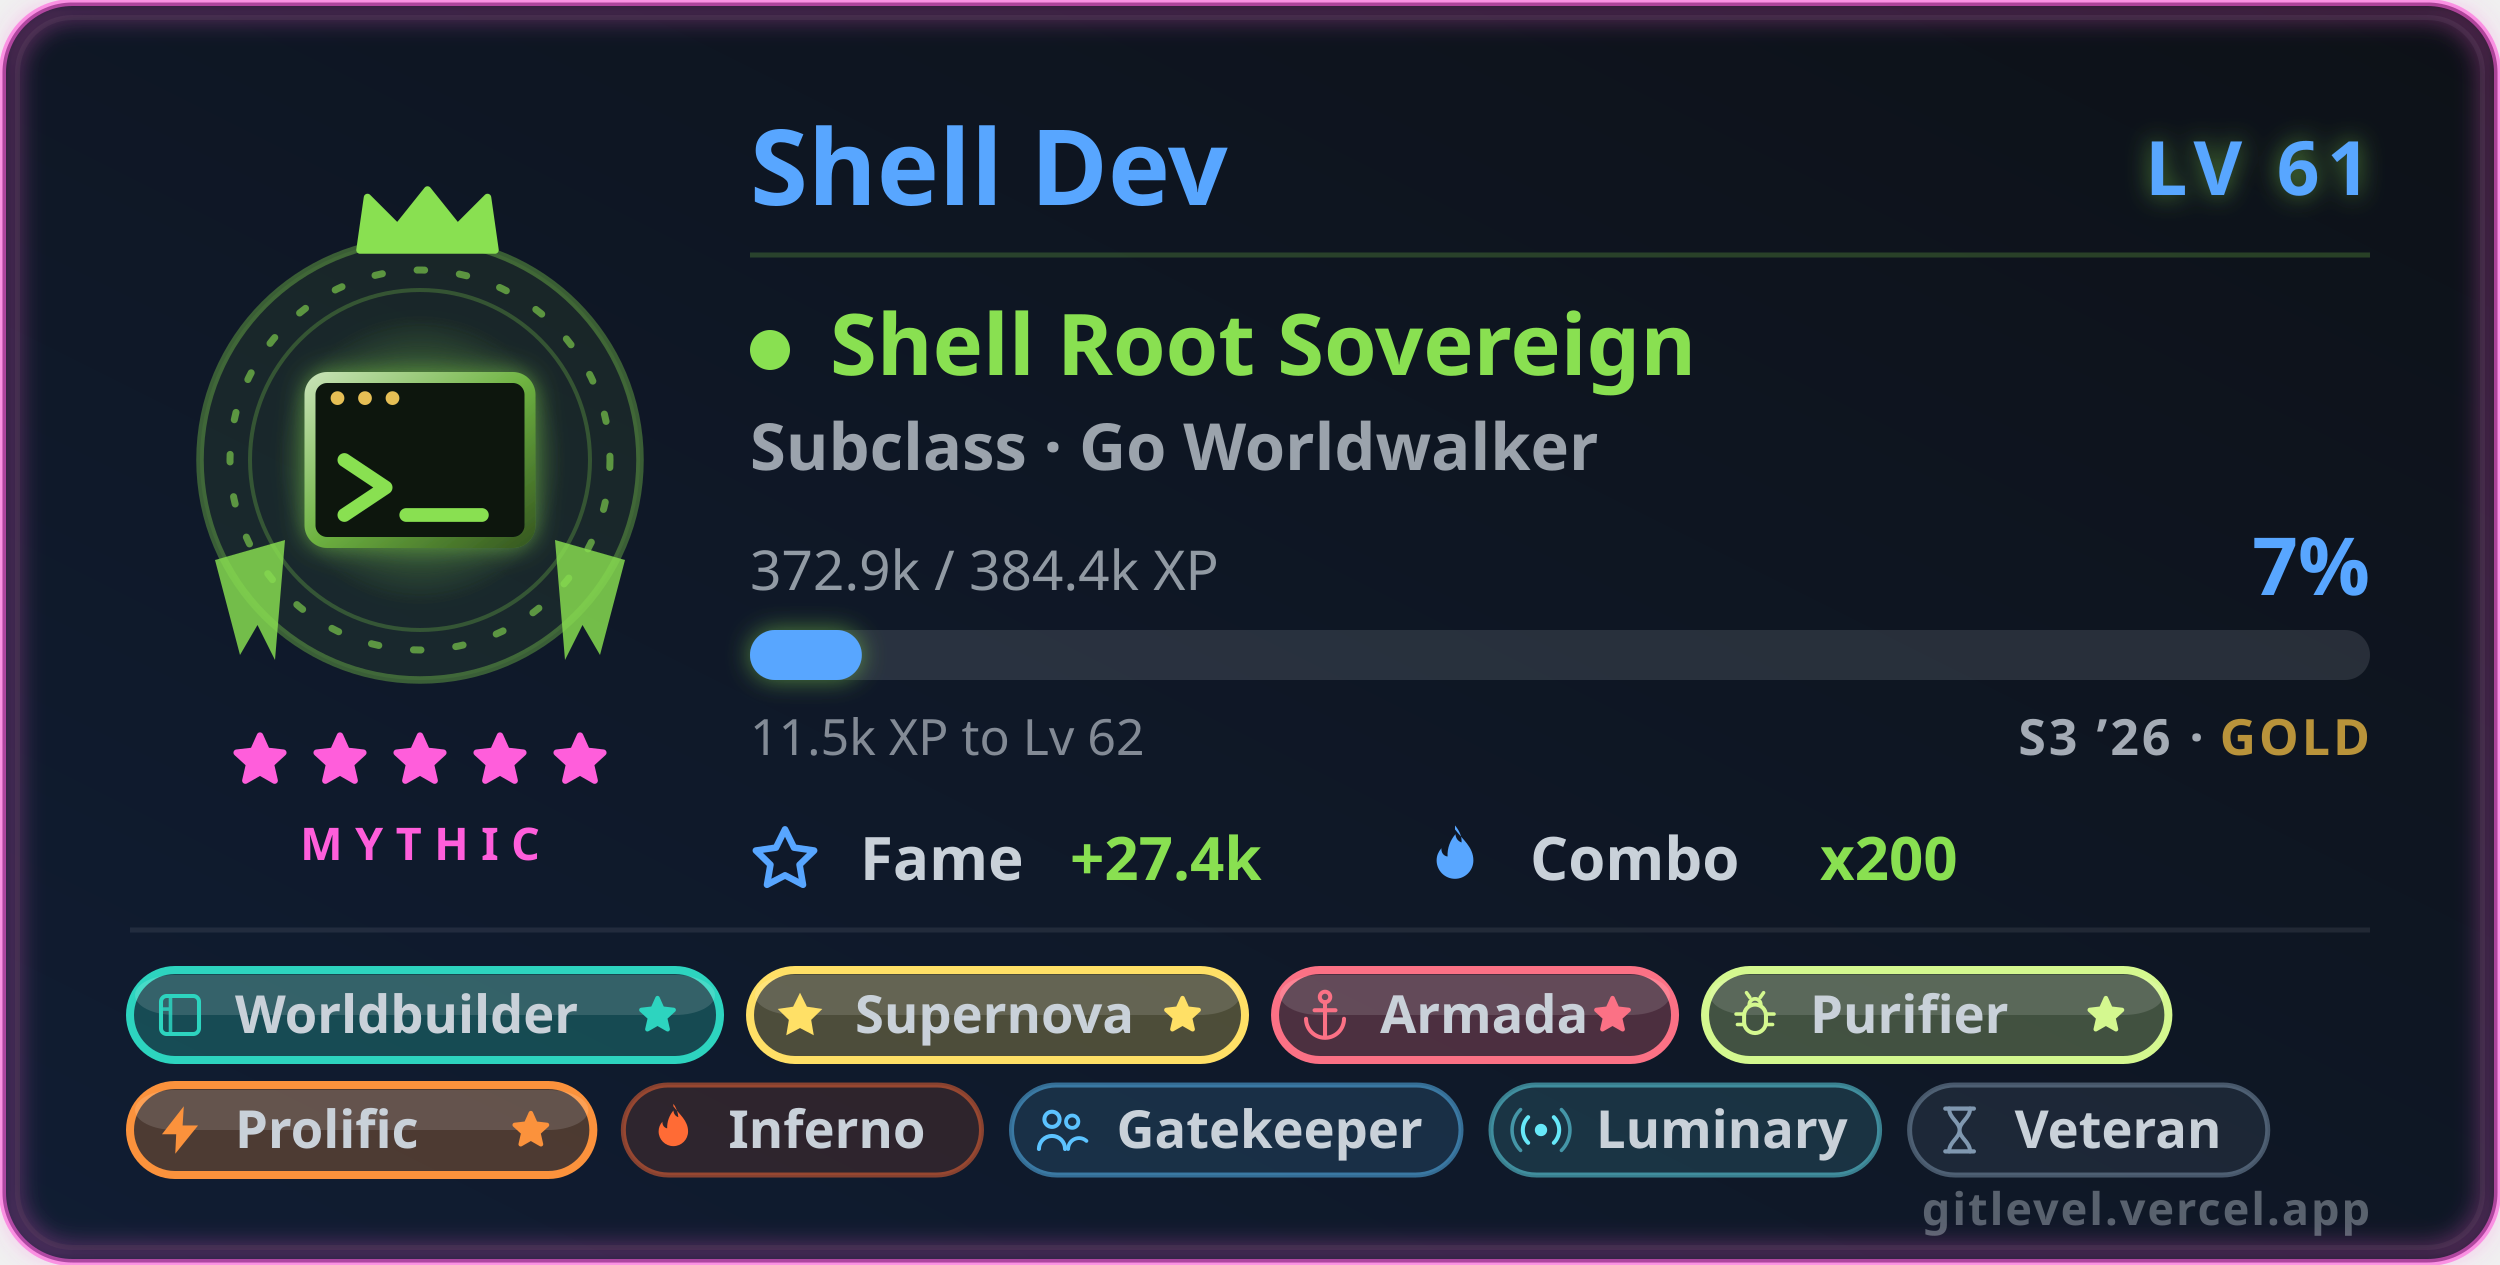
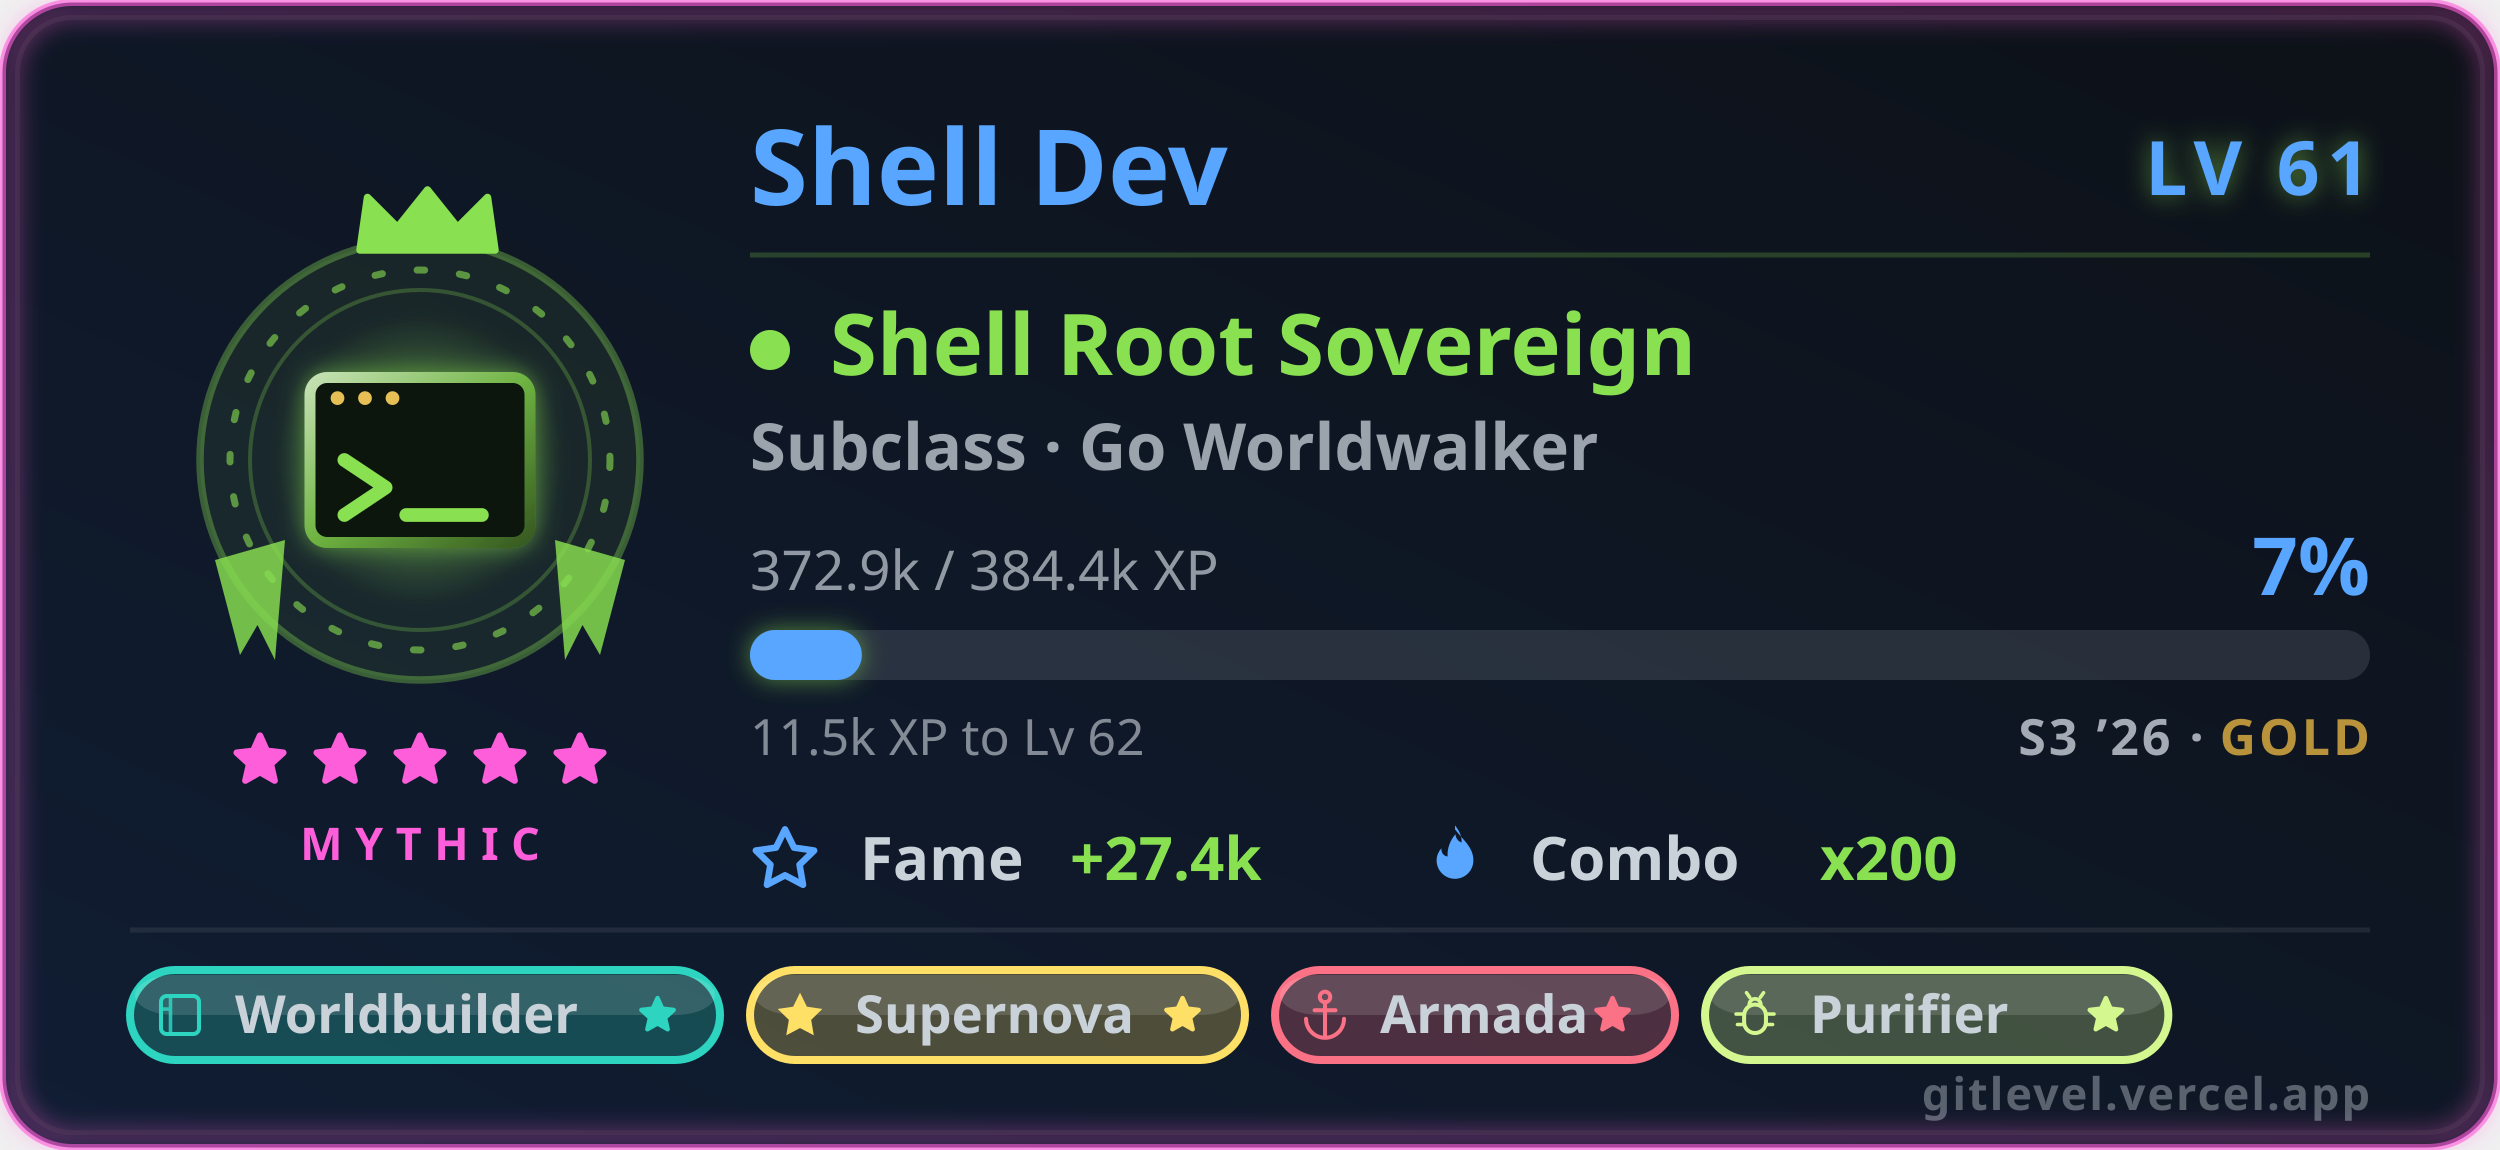
- <svg xmlns="http://www.w3.org/2000/svg" width="500" height="253" viewBox="0 0 500 253" role="img" aria-labelledby="card-title-a11y card-desc-a11y">
+ <svg xmlns="http://www.w3.org/2000/svg" width="500" height="230" viewBox="0 0 500 230" role="img" aria-labelledby="card-title-a11y card-desc-a11y">
  <style>
text { font-family: 'Segoe UI', Ubuntu, 'Helvetica Neue', sans-serif; }
.title { font-size: 18px; font-weight: 600; fill: #58a6ff; }
.title-icon { fill: #58a6ff; }
.icon { fill: #58a6ff; }


.gl-name { font-size: 21px; font-weight: 700; fill: #58a6ff; }
.gl-lvl { font-size: 15px; font-weight: 800; letter-spacing: 1.5px; fill: #58a6ff; }
.gl-class { font-size: 17px; font-weight: 700; fill: #89e051; }
.gl-sub { font-size: 13px; font-weight: 600; fill: #c9d1d9; opacity: 0.75; }
.gl-meta { font-size: 11px; fill: #c9d1d9; opacity: 0.7; }
.gl-pct { font-size: 16px; font-weight: 800; fill: #58a6ff; }
.gl-chip-label { font-size: 12px; font-weight: 600; fill: #c9d1d9; }
.gl-chip-value { font-size: 12px; font-weight: 800; fill: #89e051; }
.gl-hint { font-size: 10px; fill: #c9d1d9; opacity: 0.62; }
.gl-badge-label { font-size: 10.5px; font-weight: 600; }
.gl-rarity { font-size: 9px; font-weight: 700; letter-spacing: 2.5px; fill: #ff5edb; }
.gl-brand { font-size: 9px; font-weight: 600; letter-spacing: 0.4px; fill: #c9d1d9; opacity: 0.4; }
.gl-season { font-size: 10px; font-weight: 600; letter-spacing: 0.6px; fill: #c9d1d9; opacity: 0.8; }

</style>
  <defs>
    <linearGradient id="card-bg" x1="0" y1="0" x2="1" y2="1" gradientTransform="rotate(90, 0.5, 0.5)">
      <stop offset="0.0%" stop-color="#0d1117" />
      <stop offset="100.0%" stop-color="#101d33" />
    </linearGradient>
    <filter id="card-glow" x="-50%" y="-50%" width="200%" height="200%">
      <feGaussianBlur in="SourceGraphic" stdDeviation="3" result="blur" />
      <feFlood flood-color="#58a6ff" flood-opacity="0.55" result="tint" />
      <feComposite in="tint" in2="blur" operator="in" result="softGlow" />
      <feMerge>
        <feMergeNode in="softGlow" />
        <feMergeNode in="SourceGraphic" />
      </feMerge>
    </filter>
    <filter id="gl-glow" x="-60%" y="-60%" width="220%" height="220%">
      <feGaussianBlur in="SourceGraphic" stdDeviation="2.4" result="b" />
      <feFlood flood-color="#89e051" flood-opacity="0.55" result="t" />
      <feComposite in="t" in2="b" operator="in" result="g" />
      <feMerge>
        <feMergeNode in="g" />
        <feMergeNode in="SourceGraphic" />
      </feMerge>
    </filter>
    <filter id="gl-rarity" x="-20%" y="-20%" width="140%" height="140%">
      <feGaussianBlur stdDeviation="2.4" />
    </filter>
  </defs>
-   <rect x="0.5" y="0.5" width="499" height="252" rx="14" fill="url(#card-bg)" stroke="#ff5edb" stroke-width="1.4" stroke-opacity="0.6" />
-   <rect x="3.5" y="3.5" width="493" height="246" rx="11" fill="none" stroke="#30363d" stroke-opacity="0.4" />
-   <rect x="2" y="2" width="496" height="249" rx="13" fill="none" stroke="#ff5edb" stroke-width="3.5" stroke-opacity="0.4" filter="url(#gl-rarity)" />
+   <rect x="0.5" y="0.5" width="499" height="229" rx="14" fill="url(#card-bg)" stroke="#ff5edb" stroke-width="1.4" stroke-opacity="0.6" />
+   <rect x="3.5" y="3.5" width="493" height="223" rx="11" fill="none" stroke="#30363d" stroke-opacity="0.4" />
+   <rect x="2" y="2" width="496" height="226" rx="13" fill="none" stroke="#ff5edb" stroke-width="3.5" stroke-opacity="0.4" filter="url(#gl-rarity)" />
  <g class="fade">
    <g class="">
      <g class="flourish">
        <g transform="translate(84,0)">
          <g transform="translate(0,92)" fill="#89e051" opacity="0.82">
            <path d="M27 16 L41 20 L36 39 L32.5 33 L29 40 Z" />
          </g>
        </g>
        <g transform="translate(84,0) scale(-1,1)">
          <g transform="translate(0,92)" fill="#89e051" opacity="0.82">
            <path d="M27 16 L41 20 L36 39 L32.5 33 L29 40 Z" />
          </g>
        </g>
      </g>
      <circle cx="84" cy="92" r="44" fill="#89e051" fill-opacity="0.08" stroke="#89e051" stroke-opacity="0.35" stroke-width="1.5" />
      <g class="">
        <circle cx="84" cy="92" r="38" fill="none" stroke="#89e051" stroke-opacity="0.6" stroke-width="1.4" stroke-dasharray="1.5 7" stroke-linecap="round" />
        <circle cx="84" cy="92" r="34" fill="none" stroke="#89e051" stroke-opacity="0.25" stroke-width="0.8" />
      </g>
      <g class="" filter="url(#gl-glow)">
        <svg class="" x="51" y="59" width="66" height="66" viewBox="0 0 48 48" aria-hidden="true">
          <defs>
            <radialGradient id="shHalo" cx="0.5" cy="0.5" r="0.5">
              <stop offset="0" stop-color="#89e051" stop-opacity="0.42" />
              <stop offset="1" stop-color="#89e051" stop-opacity="0" />
            </radialGradient>
            <linearGradient id="shFrame" x1="0" y1="0" x2="1" y2="1">
              <stop offset="0" stop-color="#c5e1b3" />
              <stop offset="0.5" stop-color="#6eb341" />
              <stop offset="1" stop-color="#375a21" />
            </linearGradient>
          </defs>
          <circle cx="24" cy="24" r="21" fill="url(#shHalo)" />
          <rect x="8" y="12" width="32" height="24" rx="2.5" fill="#0b1710" stroke="url(#shFrame)" stroke-width="1.6" />
          <path d="M8 18 H40" stroke="url(#shFrame)" stroke-width="1" />
          <g fill="#e6bf55">
            <circle cx="12" cy="15" r="1" />
            <circle cx="16" cy="15" r="1" />
            <circle cx="20" cy="15" r="1" />
          </g>
          <path d="M13 24 L19 28 L13 32" fill="none" stroke="#89e051" stroke-width="2" stroke-linecap="round" stroke-linejoin="round" />
          <path d="M22 32 H33" stroke="#89e051" stroke-width="2" stroke-linecap="round" />
        </svg>
      </g>
      <g transform="translate(69, 36.5) scale(1.5)">
        <path d="M2 9 L3 2 L7 6 L11 1 L15 6 L19 2 L20 9 Z" fill="#89e051" stroke="#89e051" stroke-width="1" stroke-linejoin="round" />
      </g>
    </g>
    <g>
      <g class="" transform="translate(45.5, 145.5) scale(0.5416667)" fill="#ff5edb" stroke="#ff5edb" stroke-width="2.4" stroke-linejoin="round" stroke-linecap="round" opacity="1">
        <path d="M12 3 L14.5 8.6 L20.6 9.3 L16 13.5 L17.4 19.6 L12 16.5 L6.6 19.6 L8 13.5 L3.4 9.3 L9.5 8.6 Z" />
      </g>
      <g class="" transform="translate(61.5, 145.5) scale(0.5416667)" fill="#ff5edb" stroke="#ff5edb" stroke-width="2.4" stroke-linejoin="round" stroke-linecap="round" opacity="1">
        <path d="M12 3 L14.5 8.6 L20.6 9.3 L16 13.5 L17.4 19.6 L12 16.5 L6.6 19.6 L8 13.5 L3.4 9.3 L9.5 8.6 Z" />
      </g>
      <g class="" transform="translate(77.5, 145.5) scale(0.5416667)" fill="#ff5edb" stroke="#ff5edb" stroke-width="2.4" stroke-linejoin="round" stroke-linecap="round" opacity="1">
        <path d="M12 3 L14.5 8.6 L20.6 9.3 L16 13.5 L17.4 19.6 L12 16.5 L6.6 19.6 L8 13.5 L3.4 9.3 L9.5 8.6 Z" />
      </g>
      <g class="" transform="translate(93.5, 145.5) scale(0.5416667)" fill="#ff5edb" stroke="#ff5edb" stroke-width="2.4" stroke-linejoin="round" stroke-linecap="round" opacity="1">
        <path d="M12 3 L14.5 8.6 L20.6 9.3 L16 13.5 L17.4 19.6 L12 16.5 L6.6 19.6 L8 13.5 L3.4 9.3 L9.5 8.6 Z" />
      </g>
      <g class="" transform="translate(109.5, 145.5) scale(0.5416667)" fill="#ff5edb" stroke="#ff5edb" stroke-width="2.4" stroke-linejoin="round" stroke-linecap="round" opacity="1">
        <path d="M12 3 L14.5 8.6 L20.6 9.3 L16 13.5 L17.4 19.6 L12 16.5 L6.6 19.6 L8 13.5 L3.4 9.3 L9.5 8.6 Z" />
      </g>
    </g>
    <text class="gl-rarity" x="84" y="172" text-anchor="middle">MYTHIC</text>
  </g>
  <g class="fade" style="animation-delay:.15s">
    <text class="gl-name" x="150" y="41">Shell Dev</text>
    <text class="gl-lvl glow-pulse" x="474" y="39" text-anchor="end" filter="url(#gl-glow)">LV 61</text>
    <line x1="150" y1="51" x2="474" y2="51" stroke="#89e051" stroke-opacity="0.22" stroke-width="1" />
    <circle cx="154" cy="70" r="4" fill="#89e051" />
    <text class="gl-class" x="166" y="75">Shell Root Sovereign</text>
    <text class="gl-sub" x="150" y="94">Subclass · Go Worldwalker</text>
    <text class="gl-meta" x="150" y="118">372.9k / 384.4k XP</text>
    <text class="gl-pct " x="474" y="119" text-anchor="end">7%</text>
    <rect x="150" y="126" width="324" height="10" rx="5" fill="#c9d1d9" fill-opacity="0.14" />
    <rect class="xp-fill " x="150" y="126" width="22.364" height="10" rx="5" fill="#58a6ff" filter="url(#gl-glow)" />
    <text class="gl-hint" x="150" y="151">11.5k XP to Lv 62</text>
    <text class="gl-season" x="474" y="151" text-anchor="end">S3 ’26 · <tspan fill="#e3b341" font-weight="800">GOLD</tspan>
    </text>
    <g transform="translate(150, 176)">
      <svg class="icon" x="0" y="-11" width="14" height="14" viewBox="0 0 16 16" aria-hidden="true">
        <path fill-rule="evenodd" d="M8 .25a.75.75 0 0 1 .673.418l1.882 3.815 4.21.612a.75.75 0 0 1 .416 1.279l-3.046 2.97.719 4.192a.75.75 0 0 1-1.088.791L8 12.347l-3.766 1.98a.75.75 0 0 1-1.088-.79l.72-4.194L.818 6.374a.75.75 0 0 1 .416-1.28l4.21-.611L7.327.668A.75.75 0 0 1 8 .25zm0 2.445L6.615 5.5a.75.75 0 0 1-.564.41l-3.097.45 2.24 2.184a.75.75 0 0 1 .216.664l-.528 3.084 2.769-1.456a.75.75 0 0 1 .698 0l2.77 1.456-.53-3.084a.75.75 0 0 1 .216-.664l2.24-2.183-3.096-.45a.75.75 0 0 1-.564-.41L8 2.694v.001z" />
      </svg>
      <text class="gl-chip-label" x="22" y="0">Fame</text>
      <text class="gl-chip-value" x="64" y="0">+27.4k</text>
    </g>
    <g transform="translate(284, 176)">
      <svg class="icon" x="0" y="-11" width="14" height="14" viewBox="0 0 16 16" aria-hidden="true">
        <path fill-rule="evenodd" d="M8 1c1.7 2.3 4.2 4 4.2 7.1a4.2 4.2 0 0 1-8.4 0c0-1.1.4-2 1.1-2.8-.1 1 .5 1.8 1.4 1.9-.1-1.9.6-3.7 1.8-5.1.1 1 .6 1.6 1.4 1.9.1-1.4-.5-2.7-1.5-3.9z" />
      </svg>
      <text class="gl-chip-label" x="22" y="0">Combo</text>
      <text class="gl-chip-value" x="80" y="0">x200</text>
    </g>
  </g>
  <g class="fade" style="animation-delay:.2s">
    <line x1="26" y1="186" x2="474" y2="186" stroke="#c9d1d9" stroke-opacity="0.1" stroke-width="1" />
    <g>
      <rect x="26" y="194" width="118.003" height="18" rx="9" fill="#2dd4bf" fill-opacity="0.26" stroke="#2dd4bf" stroke-opacity="1" stroke-width="1.6" />
      <rect x="27" y="195" width="116.003" height="8" rx="8" fill="#ffffff" fill-opacity="0.13" />
      <g transform="translate(30.3, 197.3) scale(0.475)">
        <rect x="4" y="4" width="16" height="16" rx="2.4" fill="none" stroke="#2dd4bf" stroke-width="1.7" />
        <path d="M8 4v16 M4 9.5h4" fill="none" stroke="#2dd4bf" stroke-width="1.5" opacity="0.85" />
      </g>
      <text class="gl-badge-label" x="47" y="206.6" fill="#c9d1d9" font-weight="800">Worldbuilder</text>
      <g class="" transform="translate(127.0032, 198.5) scale(0.375)" fill="#2dd4bf" stroke="#2dd4bf" stroke-width="2.4" stroke-linejoin="round" stroke-linecap="round" opacity="1">
        <path d="M12 3 L14.5 8.6 L20.6 9.3 L16 13.5 L17.4 19.6 L12 16.5 L6.6 19.6 L8 13.5 L3.4 9.3 L9.5 8.6 Z" />
      </g>
    </g>
    <g>
      <rect x="150.003" y="194" width="99.002" height="18" rx="9" fill="#ffe066" fill-opacity="0.26" stroke="#ffe066" stroke-opacity="1" stroke-width="1.6" />
      <rect x="151.003" y="195" width="97.002" height="8" rx="8" fill="#ffffff" fill-opacity="0.13" />
      <g transform="translate(154.3032, 197.3) scale(0.475)">
        <path d="M12 2.6 14.9 8.5 21.4 9.45 16.7 14.05 17.8 20.55 12 17.5 6.2 20.55 7.3 14.05 2.6 9.45 9.1 8.5Z" fill="#ffe066" />
      </g>
      <text class="gl-badge-label" x="171.003" y="206.6" fill="#c9d1d9" font-weight="800">Supernova</text>
      <g class="" transform="translate(232.0056, 198.5) scale(0.375)" fill="#ffe066" stroke="#ffe066" stroke-width="2.4" stroke-linejoin="round" stroke-linecap="round" opacity="1">
        <path d="M12 3 L14.5 8.6 L20.6 9.3 L16 13.5 L17.4 19.6 L12 16.5 L6.6 19.6 L8 13.5 L3.4 9.3 L9.5 8.6 Z" />
      </g>
    </g>
    <g>
      <rect x="255.006" y="194" width="80.002" height="18" rx="9" fill="#fb7185" fill-opacity="0.26" stroke="#fb7185" stroke-opacity="1" stroke-width="1.6" />
      <rect x="256.006" y="195" width="78.002" height="8" rx="8" fill="#ffffff" fill-opacity="0.13" />
      <g transform="translate(259.3056, 197.3) scale(0.475)">
        <circle cx="12" cy="4.4" r="2.2" fill="none" stroke="#fb7185" stroke-width="1.7" />
        <path d="M12 6.6V21M7.6 10h8.8" fill="none" stroke="#fb7185" stroke-width="1.7" stroke-linejoin="round" stroke-linecap="round" />
        <path d="M4 13.6a8 8 0 0 0 16 0" fill="none" stroke="#fb7185" stroke-width="1.7" stroke-linejoin="round" stroke-linecap="round" />
      </g>
      <text class="gl-badge-label" x="276.006" y="206.6" fill="#c9d1d9" font-weight="800">Armada</text>
      <g class="" transform="translate(318.0072, 198.5) scale(0.375)" fill="#fb7185" stroke="#fb7185" stroke-width="2.4" stroke-linejoin="round" stroke-linecap="round" opacity="1">
        <path d="M12 3 L14.5 8.6 L20.6 9.3 L16 13.5 L17.4 19.6 L12 16.5 L6.6 19.6 L8 13.5 L3.4 9.3 L9.5 8.6 Z" />
      </g>
    </g>
    <g>
      <rect x="341.007" y="194" width="92.669" height="18" rx="9" fill="#d4f88f" fill-opacity="0.26" stroke="#d4f88f" stroke-opacity="1" stroke-width="1.6" />
      <rect x="342.007" y="195" width="90.669" height="8" rx="8" fill="#ffffff" fill-opacity="0.13" />
      <g transform="translate(345.3072, 197.3) scale(0.475)">
        <rect x="7.4" y="7.6" width="9.2" height="12" rx="4.6" fill="none" stroke="#d4f88f" stroke-width="1.7" />
        <path d="M9.6 7.6a2.4 2.4 0 0 1 4.8 0" fill="none" stroke="#d4f88f" stroke-width="1.6" stroke-linejoin="round" stroke-linecap="round" />
        <path d="M7.4 11.6H4M16.6 11.6H20M7.4 16H4.6M16.6 16H19.4M9.8 4.6 8.4 2.6M14.2 4.6 15.6 2.6" fill="none" stroke="#d4f88f" stroke-width="1.5" stroke-linejoin="round" stroke-linecap="round" />
      </g>
      <text class="gl-badge-label" x="362.007" y="206.6" fill="#c9d1d9" font-weight="800">Purifier</text>
      <g class="" transform="translate(416.676, 198.5) scale(0.375)" fill="#d4f88f" stroke="#d4f88f" stroke-width="2.4" stroke-linejoin="round" stroke-linecap="round" opacity="1">
        <path d="M12 3 L14.5 8.6 L20.6 9.3 L16 13.5 L17.4 19.6 L12 16.5 L6.6 19.6 L8 13.5 L3.4 9.3 L9.5 8.6 Z" />
      </g>
    </g>
-     <g>
-       <rect x="26" y="217" width="92.669" height="18" rx="9" fill="#fb923c" fill-opacity="0.26" stroke="#fb923c" stroke-opacity="1" stroke-width="1.6" />
-       <rect x="27" y="218" width="90.669" height="8" rx="8" fill="#ffffff" fill-opacity="0.13" />
-       <g transform="translate(30.3, 220.3) scale(0.475)">
-         <path d="M13.6 2 4.4 13.8h6L10 22l9.6-11.9h-6.5Z" fill="#fb923c" />
-       </g>
-       <text class="gl-badge-label" x="47" y="229.6" fill="#c9d1d9" font-weight="800">Prolific</text>
-       <g class="" transform="translate(101.6688, 221.5) scale(0.375)" fill="#fb923c" stroke="#fb923c" stroke-width="2.4" stroke-linejoin="round" stroke-linecap="round" opacity="1">
-         <path d="M12 3 L14.5 8.6 L20.6 9.3 L16 13.5 L17.4 19.6 L12 16.5 L6.6 19.6 L8 13.5 L3.4 9.3 L9.5 8.6 Z" />
-       </g>
-     </g>
-     <g>
-       <rect x="124.669" y="217" width="71.63" height="18" rx="9" fill="#ff6b35" fill-opacity="0.13" stroke="#ff6b35" stroke-opacity="0.5" stroke-width="1" />
-       <g transform="translate(128.9688, 220.3) scale(0.475)">
-         <path d="M12 2c2.5 3.4 6.2 6 6.2 10.6a6.2 6.2 0 0 1-12.4 0c0-1.6.6-3 1.6-4.1-.1 1.5.8 2.6 2 2.8-.1-2.8.9-5.4 2.6-7.5.2 1.5.9 2.4 2.1 2.8-.2-2-.8-4-2.1-5.6Z" fill="#ff6b35" />
-       </g>
-       <text class="gl-badge-label" x="145.669" y="229.6" fill="#c9d1d9">Inferno</text>
-     </g>
-     <g>
-       <rect x="202.299" y="217" width="89.9" height="18" rx="9" fill="#5cc3ff" fill-opacity="0.13" stroke="#5cc3ff" stroke-opacity="0.5" stroke-width="1" />
-       <g transform="translate(206.5988, 220.3) scale(0.475)">
-         <circle cx="8" cy="7.5" r="3.2" fill="none" stroke="#5cc3ff" stroke-width="1.7" />
-         <path d="M2.5 20a5.5 5.5 0 0 1 11 0" fill="none" stroke="#5cc3ff" stroke-width="1.7" stroke-linecap="round" />
-         <circle cx="16.5" cy="8.5" r="2.6" fill="none" stroke="#5cc3ff" stroke-width="1.6" />
-         <path d="M14.8 20a4.6 4.6 0 0 1 7.7-3.4" fill="none" stroke="#5cc3ff" stroke-width="1.6" stroke-linecap="round" />
-       </g>
-       <text class="gl-badge-label" x="223.299" y="229.6" fill="#c9d1d9">Gatekeeper</text>
-     </g>
-     <g>
-       <rect x="298.199" y="217" width="77.72" height="18" rx="9" fill="#67e8f9" fill-opacity="0.13" stroke="#67e8f9" stroke-opacity="0.5" stroke-width="1" />
-       <g transform="translate(302.4988, 220.3) scale(0.475)">
-         <circle cx="12" cy="12" r="2.6" fill="#67e8f9" />
-         <path d="M6.6 6.6a7.6 7.6 0 0 0 0 10.8M17.4 6.6a7.6 7.6 0 0 1 0 10.8" fill="none" stroke="#67e8f9" stroke-width="1.7" stroke-linejoin="round" stroke-linecap="round" />
-         <path d="M3.4 3.4a12.1 12.1 0 0 0 0 17.2M20.6 3.4a12.1 12.1 0 0 1 0 17.2" fill="none" stroke="#67e8f9" stroke-width="1.5" stroke-linejoin="round" stroke-linecap="round" opacity="0.55" />
-       </g>
-       <text class="gl-badge-label" x="319.199" y="229.6" fill="#c9d1d9">Luminary</text>
-     </g>
-     <g>
-       <rect x="381.919" y="217" width="71.63" height="18" rx="9" fill="#8098b0" fill-opacity="0.13" stroke="#8098b0" stroke-opacity="0.5" stroke-width="1" />
-       <g transform="translate(386.2188, 220.3) scale(0.475)">
-         <path d="M6 3h12M6 21h12" fill="none" stroke="#8098b0" stroke-width="1.8" stroke-linejoin="round" stroke-linecap="round" />
-         <path d="M7.6 3c0 4 4.4 5.6 4.4 9s-4.4 5-4.4 9M16.4 3c0 4-4.4 5.6-4.4 9s4.4 5 4.4 9" fill="none" stroke="#8098b0" stroke-width="1.7" stroke-linejoin="round" stroke-linecap="round" />
-       </g>
-       <text class="gl-badge-label" x="402.919" y="229.6" fill="#c9d1d9">Veteran</text>
-     </g>
  </g>
-   <text class="gl-brand" x="474" y="245" text-anchor="end">gitlevel.vercel.app</text>
+   <text class="gl-brand" x="474" y="222" text-anchor="end">gitlevel.vercel.app</text>
</svg>
